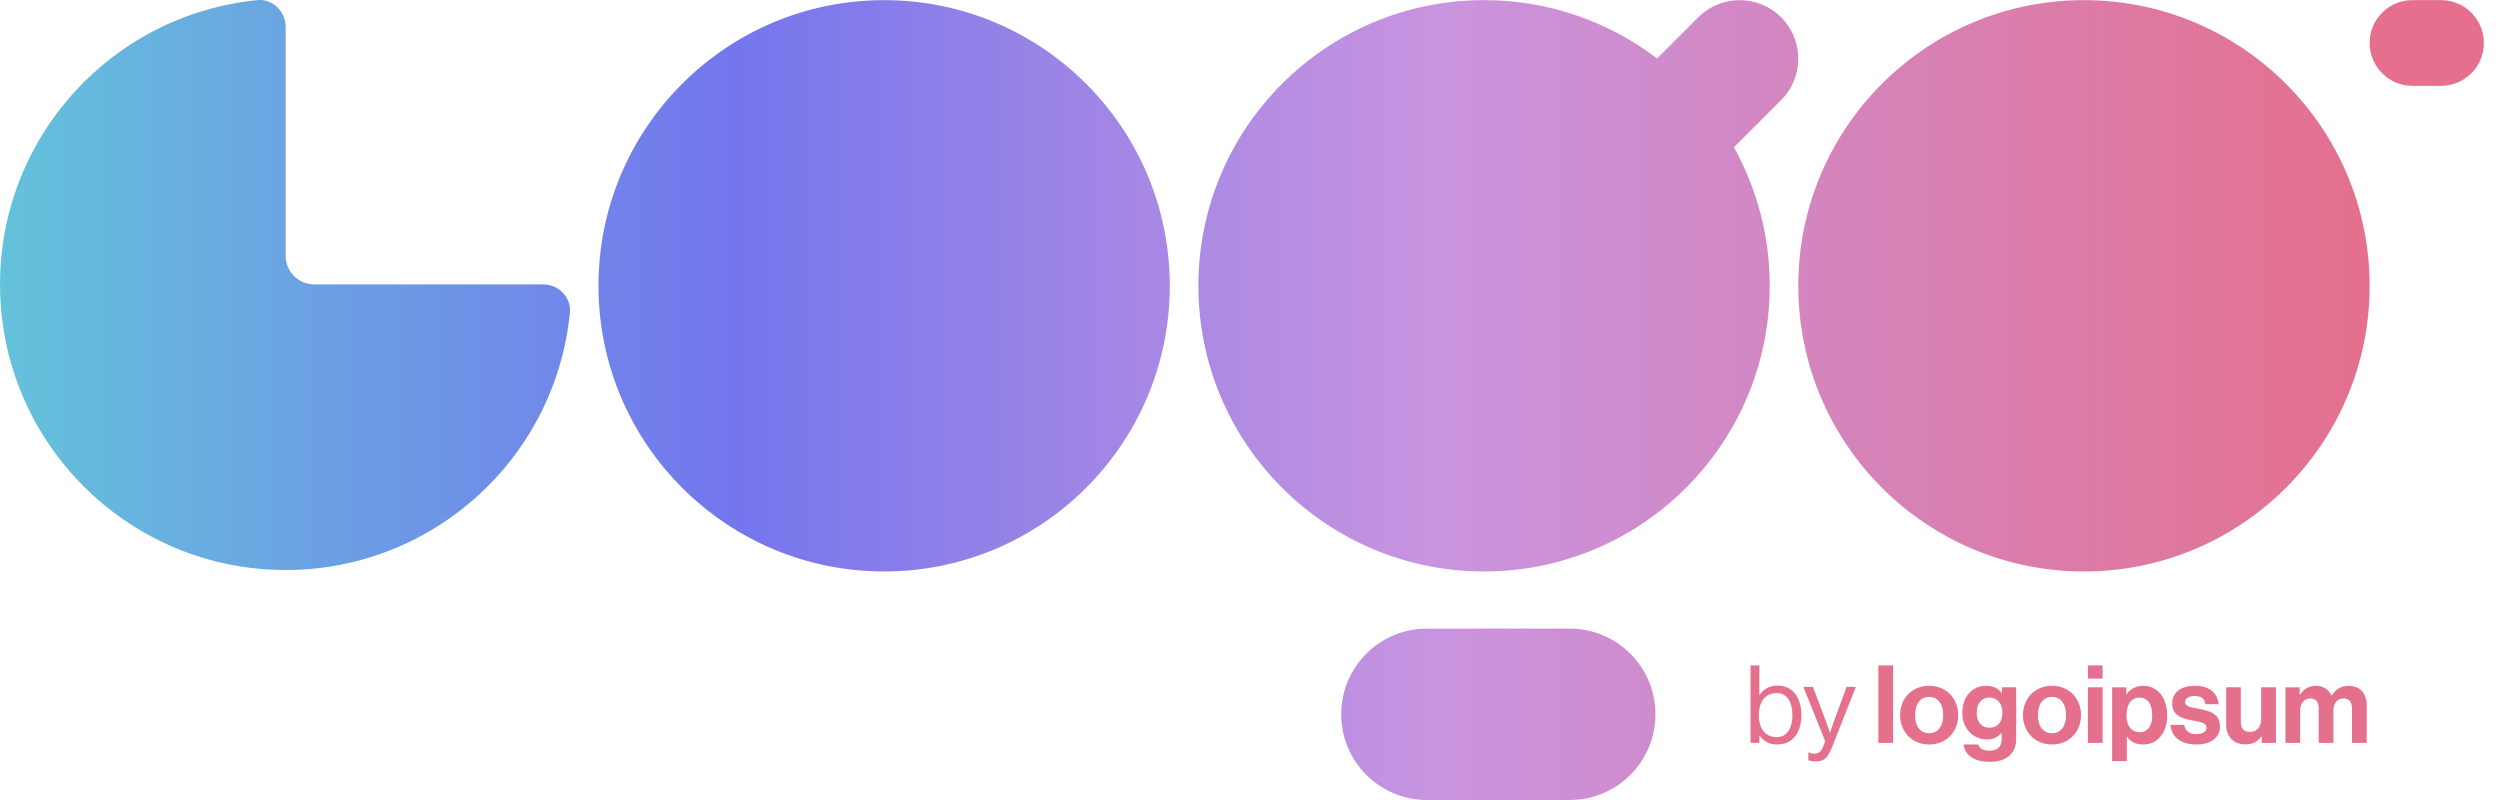
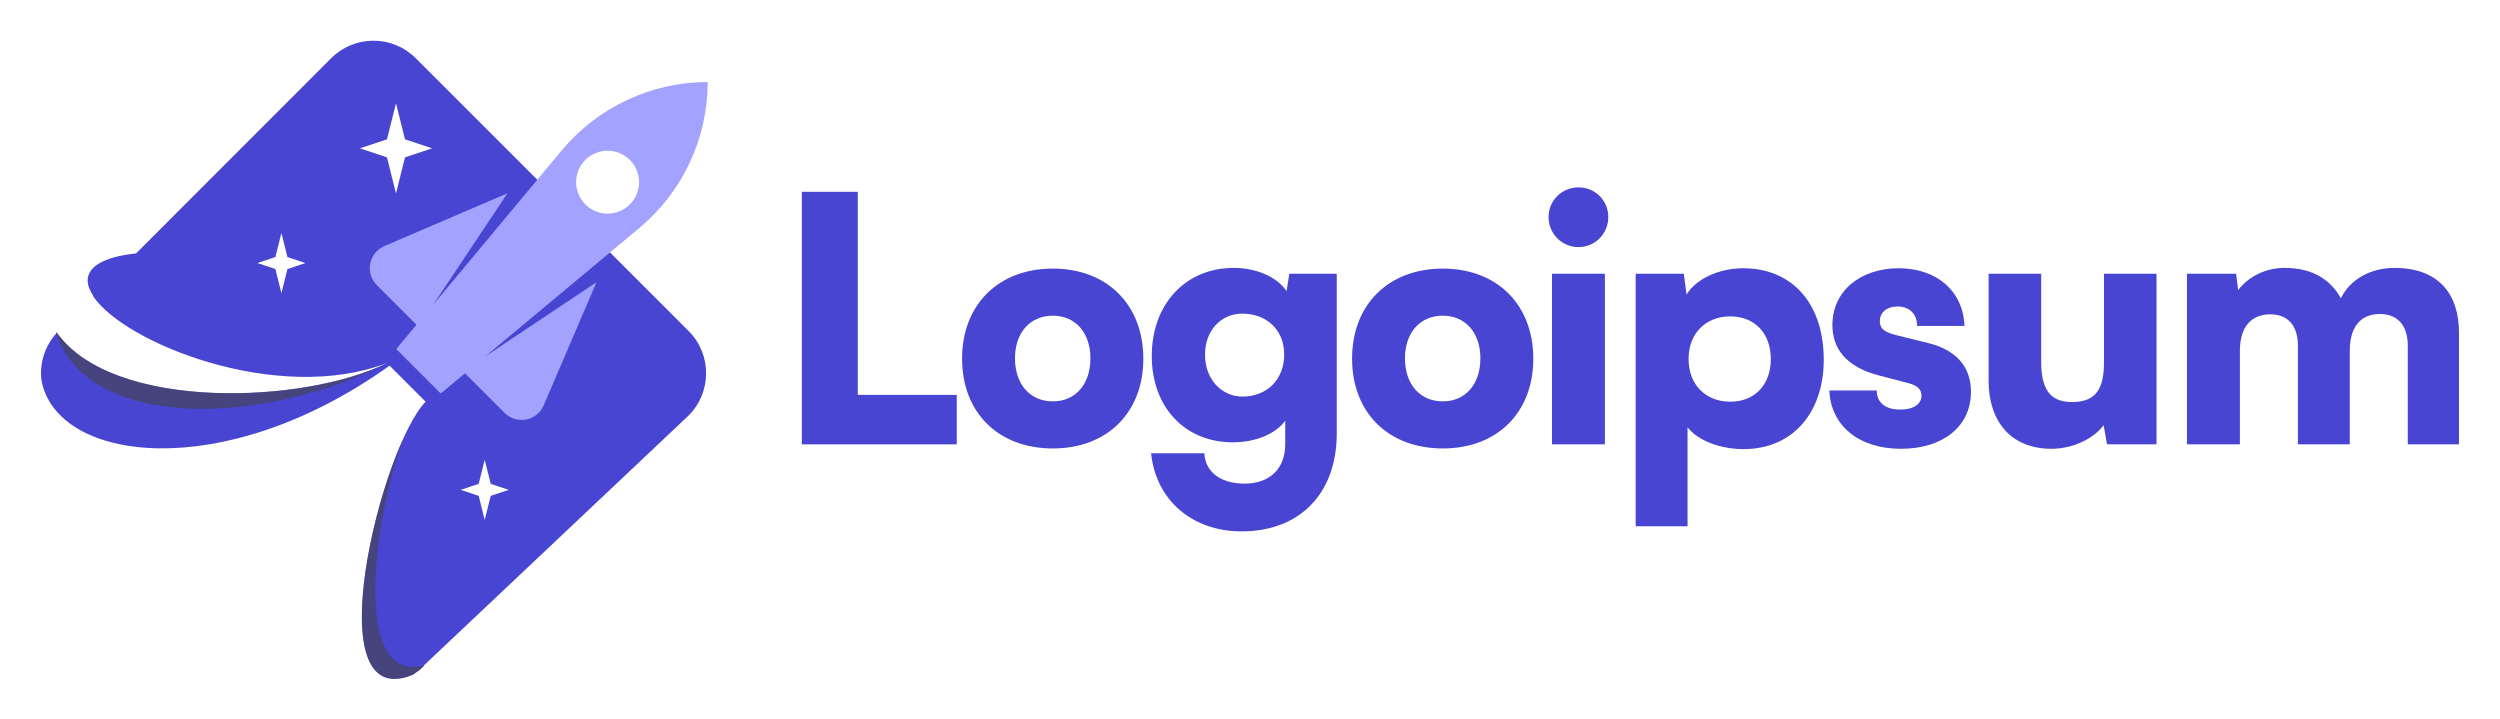
- <svg xmlns="http://www.w3.org/2000/svg" id="logo-79" class="gradient" width="125" height="40" viewBox="0 0 125 40" fill="none">
-   <path class="ccustom" d="M88.861 37.225c.759 0 1.208-.575 1.208-1.474 0-.932-.482-1.474-1.192-1.474-.406 0-.688.18-.899.466h-.01V33.27h-.44v3.873h.44v-.368h.01c.228.314.504.45.883.45Zm-.032-.369c-.596 0-.889-.471-.889-1.1 0-.606.282-1.105.894-1.105.531 0 .786.477.786 1.105 0 .634-.255 1.1-.791 1.1Zm1.983 1.214c.341 0 .558-.12.785-.7l1.198-3.028h-.466l-.64 1.745c-.086.233-.184.547-.184.547h-.01s-.104-.314-.19-.547l-.661-1.745h-.477l1.094 2.72-.108.276c-.108.271-.233.342-.417.342a.616.616 0 0 1-.298-.06h-.022v.39c.12.049.228.06.396.06Zm3.106-.927h.737V33.27h-.737v3.873Zm2.539.082c.861 0 1.452-.64 1.452-1.469 0-.829-.59-1.468-1.452-1.468-.861 0-1.452.64-1.452 1.468 0 .83.59 1.469 1.452 1.469Zm0-.564c-.455 0-.704-.363-.704-.905 0-.541.249-.91.704-.91.45 0 .704.369.704.91 0 .542-.254.905-.704.905Zm3.019 1.43c.412 0 .769-.097 1.002-.314.206-.19.331-.455.331-.845v-2.568h-.71v.293h-.011c-.168-.233-.422-.369-.77-.369-.703 0-1.202.531-1.202 1.36 0 .84.607 1.327 1.225 1.327.352 0 .563-.14.725-.325h.017v.304c0 .379-.2.58-.618.58-.341 0-.498-.136-.558-.31h-.731c.075.542.541.867 1.3.867Zm-.01-1.706c-.38 0-.63-.276-.63-.748 0-.466.25-.758.624-.758.444 0 .661.346.661.753 0 .412-.19.753-.656.753Zm3.134.84c.861 0 1.452-.64 1.452-1.469 0-.829-.591-1.468-1.452-1.468-.862 0-1.452.64-1.452 1.468 0 .83.59 1.469 1.452 1.469Zm0-.564c-.455 0-.705-.363-.705-.905 0-.541.25-.91.705-.91.449 0 .704.369.704.91 0 .542-.255.905-.704.905Zm1.794.482h.737v-2.779h-.737v2.78Zm0-3.212h.737v-.661h-.737v.66Zm1.212 4.122h.737V36.83h.01c.158.239.412.396.802.396.715 0 1.203-.57 1.203-1.469 0-.867-.471-1.468-1.208-1.468a.972.972 0 0 0-.818.423h-.016v-.347h-.71v3.69Zm1.392-1.44c-.439 0-.672-.331-.672-.835 0-.498.185-.894.645-.894.455 0 .639.368.639.894s-.238.834-.612.834Zm2.83.612c.693 0 1.17-.336 1.17-.894 0-.65-.515-.78-.981-.878-.395-.081-.763-.103-.763-.341 0-.2.189-.31.476-.31.315 0 .504.11.537.407h.666c-.054-.558-.46-.92-1.192-.92-.634 0-1.132.286-1.132.888 0 .606.487.742.986.84.379.075.731.102.731.368 0 .195-.184.32-.509.32-.33 0-.558-.141-.607-.461h-.682c.043.59.493.98 1.3.98Zm3.968-.082v-2.779h-.737v1.604c0 .368-.212.628-.558.628-.314 0-.461-.179-.461-.504v-1.728h-.731v1.853c0 .607.347 1.002.964 1.002.39 0 .607-.146.797-.4h.016v.324h.71Zm.476 0h.737V35.53c0-.369.2-.607.498-.607.271 0 .428.163.428.477v1.744h.737V35.53c0-.369.19-.607.499-.607.271 0 .428.163.428.477v1.744h.737v-1.869c0-.607-.331-.986-.916-.986-.352 0-.645.184-.834.488h-.011a.83.83 0 0 0-.77-.488.908.908 0 0 0-.807.45h-.016v-.374h-.71v2.78Z" fill="#E5708C" />
-   <path d="M118.481 2.149c0-1.183.959-2.143 2.142-2.143h1.429a2.142 2.142 0 0 1 0 4.286h-1.429a2.142 2.142 0 0 1-2.142-2.143ZM58.49 14.29c0 7.888-6.394 14.283-14.283 14.283-7.888 0-14.283-6.395-14.283-14.283C29.924 6.4 36.319.007 44.207.007 52.096.007 58.49 6.4 58.49 14.29Zm-31.352-.071c.79 0 1.436.64 1.357 1.426A14.283 14.283 0 1 1 12.857.007c.785-.08 1.426.568 1.426 1.356V12.79c0 .79.64 1.429 1.429 1.429h11.426ZM78.487 31.43a4.285 4.285 0 1 1 0 8.57h-7.141a4.285 4.285 0 0 1 0-8.57h7.141Zm-4.285-2.857c7.889 0 14.284-6.395 14.284-14.283a14.22 14.22 0 0 0-1.789-6.925l2.36-2.36a2.928 2.928 0 1 0-4.142-4.14l-2.06 2.06A14.22 14.22 0 0 0 74.201.006C66.314.007 59.92 6.4 59.92 14.29c0 7.888 6.395 14.283 14.283 14.283Zm44.279-14.283c0 7.888-6.395 14.283-14.284 14.283-7.888 0-14.283-6.395-14.283-14.283 0-7.89 6.395-14.283 14.283-14.283 7.889 0 14.284 6.394 14.284 14.283Z" fill="url(#gradient_a1234)" />
-   <defs>
-     <linearGradient id="gradient_a1234" x1="0" y1="16" x2="119" y2="16" gradientUnits="userSpaceOnUse">
-       <stop class="ccompli1" stop-color="#64C2DB" />
-       <stop class="ccompli2" offset=".307" stop-color="#7476ED" />
-       <stop class="ccustom" offset=".604" stop-color="#C994DF" />
-       <stop class="ccompli1" offset="1" stop-color="#E56F8C" />
-     </linearGradient>
-   </defs>
+ <svg xmlns="http://www.w3.org/2000/svg" id="logo-33" width="160" height="46" viewBox="0 0 160 46" fill="none">
+   <path fill-rule="evenodd" clip-rule="evenodd" d="M26.605 3.724C25.111 2.231 22.689 2.232 21.196 3.725L8.735 16.192L8.724 16.189L8.685 16.193C8.701 16.201 8.717 16.208 8.733 16.216C6.547 16.445 5.619 17.102 5.609 17.946C5.613 18.259 5.741 18.598 5.978 18.95L5.966 18.962C7.954 21.959 17.799 25.913 24.764 23.234C19.544 25.844 7.25 26.361 3.64 21.294C2.855 22.142 2.527 23.257 2.651 24.328C3.605 29.585 14.269 31.02 24.933 23.402L27.241 25.71C24.369 28.66 20.128 45.797 26.43 43.18C26.58 43.079 26.707 42.988 26.879 42.857L27.16 42.592C27.144 42.596 27.128 42.6 27.112 42.604L43.992 26.668C45.559 25.188 45.595 22.706 44.07 21.183L26.605 3.724ZM24.766 8.917L25.343 6.61L25.92 8.917L27.651 9.494L25.92 10.071L25.343 12.379L24.766 10.071L23.036 9.494L24.766 8.917ZM17.625 16.451L18.01 14.912L18.395 16.451L19.549 16.835L18.395 17.22L18.01 18.759L17.625 17.22L16.472 16.835L17.625 16.451ZM31.021 29.428L30.637 30.966L29.483 31.351L30.637 31.735L31.021 33.274L31.406 31.735L32.56 31.351L31.406 30.966L31.021 29.428Z" class="ccustom" fill="#4845D2" />
+   <path d="M54.898 12.275H51.316V28.439H61.232V25.272H54.898V12.275Z" class="ccustom" fill="#4845D2" />
+   <path d="M61.574 22.956C61.574 26.407 63.89 28.701 67.384 28.701C70.857 28.701 73.173 26.407 73.173 22.956C73.173 19.505 70.857 17.19 67.384 17.19C63.89 17.19 61.574 19.505 61.574 22.956ZM64.96 22.934C64.96 21.296 65.921 20.204 67.384 20.204C68.826 20.204 69.787 21.296 69.787 22.934C69.787 24.595 68.826 25.687 67.384 25.687C65.921 25.687 64.96 24.595 64.96 22.934Z" class="ccustom" fill="#4845D2" />
+   <path d="M73.714 22.782C73.714 26.08 75.854 28.308 78.89 28.308C80.354 28.308 81.621 27.783 82.254 26.932V28.439C82.254 29.946 81.315 30.951 79.655 30.951C78.169 30.951 77.143 30.252 77.077 29.007H73.67C73.976 31.999 76.291 34.008 79.458 34.008C83.193 34.008 85.552 31.584 85.552 27.74V17.518H82.516L82.341 18.631C81.73 17.736 80.441 17.146 78.956 17.146C75.898 17.146 73.714 19.44 73.714 22.782ZM77.121 22.694C77.121 21.122 78.17 20.073 79.502 20.073C81.053 20.073 82.189 21.1 82.189 22.694C82.189 24.289 81.075 25.381 79.524 25.381C78.191 25.381 77.121 24.289 77.121 22.694Z" class="ccustom" fill="#4845D2" />
+   <path d="M86.533 22.956C86.533 26.407 88.848 28.701 92.343 28.701C95.816 28.701 98.131 26.407 98.131 22.956C98.131 19.505 95.816 17.19 92.343 17.19C88.848 17.19 86.533 19.505 86.533 22.956ZM89.918 22.934C89.918 21.296 90.879 20.204 92.343 20.204C93.784 20.204 94.745 21.296 94.745 22.934C94.745 24.595 93.784 25.687 92.343 25.687C90.879 25.687 89.918 24.595 89.918 22.934Z" class="ccustom" fill="#4845D2" />
+   <path d="M101.031 15.814C102.079 15.814 102.931 14.962 102.931 13.892C102.931 12.822 102.079 11.992 101.031 11.992C99.961 11.992 99.109 12.822 99.109 13.892C99.109 14.962 99.961 15.814 101.031 15.814ZM99.327 28.439H102.713V17.518H99.327V28.439Z" class="ccustom" fill="#4845D2" />
+   <path d="M104.683 33.681H108.003V27.347C108.637 28.177 110.078 28.744 111.586 28.744C114.84 28.744 116.806 26.255 116.718 22.803C116.631 19.287 114.6 17.168 111.564 17.168C110.013 17.168 108.55 17.845 107.938 18.85L107.763 17.518H104.683V33.681ZM108.069 22.978C108.069 21.34 109.161 20.248 110.734 20.248C112.328 20.248 113.333 21.362 113.333 22.978C113.333 24.595 112.328 25.708 110.734 25.708C109.161 25.708 108.069 24.616 108.069 22.978Z" class="ccustom" fill="#4845D2" />
+   <path d="M117.077 24.988C117.164 27.194 118.912 28.723 121.664 28.723C124.307 28.723 126.142 27.325 126.142 25.075C126.142 23.459 125.18 22.388 123.389 21.952L121.445 21.471C120.746 21.296 120.31 21.122 120.31 20.554C120.31 19.986 120.768 19.614 121.445 19.614C122.21 19.614 122.712 20.117 122.69 20.86H125.727C125.639 18.588 123.914 17.168 121.511 17.168C119.086 17.168 117.274 18.61 117.274 20.794C117.274 22.257 118.082 23.459 120.244 24.027L122.166 24.529C122.734 24.682 122.974 24.944 122.974 25.315C122.974 25.861 122.472 26.211 121.62 26.211C120.637 26.211 120.113 25.752 120.113 24.988H117.077Z" class="ccustom" fill="#4845D2" />
+   <path d="M131.29 28.723C132.623 28.723 133.955 28.111 134.632 27.215L134.851 28.439H138.018V17.518H134.654V23.197C134.654 24.835 134.173 25.73 132.623 25.73C131.421 25.73 130.635 25.184 130.635 23.153V17.518H127.271V24.376C127.271 26.975 128.713 28.723 131.29 28.723Z" class="ccustom" fill="#4845D2" />
+   <path d="M143.352 28.439V22.476C143.352 20.641 144.335 20.117 145.296 20.117C146.366 20.117 147.065 20.772 147.065 22.126V28.439H150.385V22.476C150.385 20.619 151.346 20.095 152.307 20.095C153.377 20.095 154.098 20.75 154.098 22.126V28.439H157.375V21.296C157.375 18.806 156.064 17.146 153.246 17.146C151.674 17.146 150.385 17.911 149.817 19.09C149.162 17.911 148.026 17.146 146.213 17.146C145.012 17.146 143.898 17.692 143.243 18.566L143.112 17.518H139.966V28.439H143.352Z" class="ccustom" fill="#4845D2" />
+   <path fill-rule="evenodd" clip-rule="evenodd" d="M45.292 5.251C41.683 5.251 38.261 6.854 35.95 9.626L27.732 19.489L32.477 12.37L24.599 15.747C23.599 16.175 23.348 17.479 24.118 18.249L26.653 20.784L25.358 22.337L28.206 25.185L29.759 23.89L32.294 26.425C33.064 27.195 34.368 26.944 34.796 25.944L38.173 18.066L31.054 22.812L40.917 14.592C43.689 12.282 45.292 8.86 45.292 5.251ZM37.461 13.082C38.247 13.869 39.522 13.869 40.309 13.082C41.095 12.296 41.095 11.021 40.309 10.235C39.522 9.448 38.247 9.448 37.461 10.235C36.675 11.021 36.675 12.296 37.461 13.082Z" class="ccompli2" fill="#A3A2FF" />
+   <path opacity="0.6" d="M3.548 21.161C5.433 27.621 16.897 27.284 24.761 23.235C19.495 25.866 7.037 26.369 3.548 21.161Z" fill="#424242" />
+   <path opacity="0.6" d="M26.43 43.18C21.119 45.385 23.296 33.565 25.83 28.024C23.983 32.949 22.405 43.804 27.16 42.592L26.879 42.857C26.707 42.988 26.58 43.079 26.43 43.18Z" fill="#424242" />
</svg>
